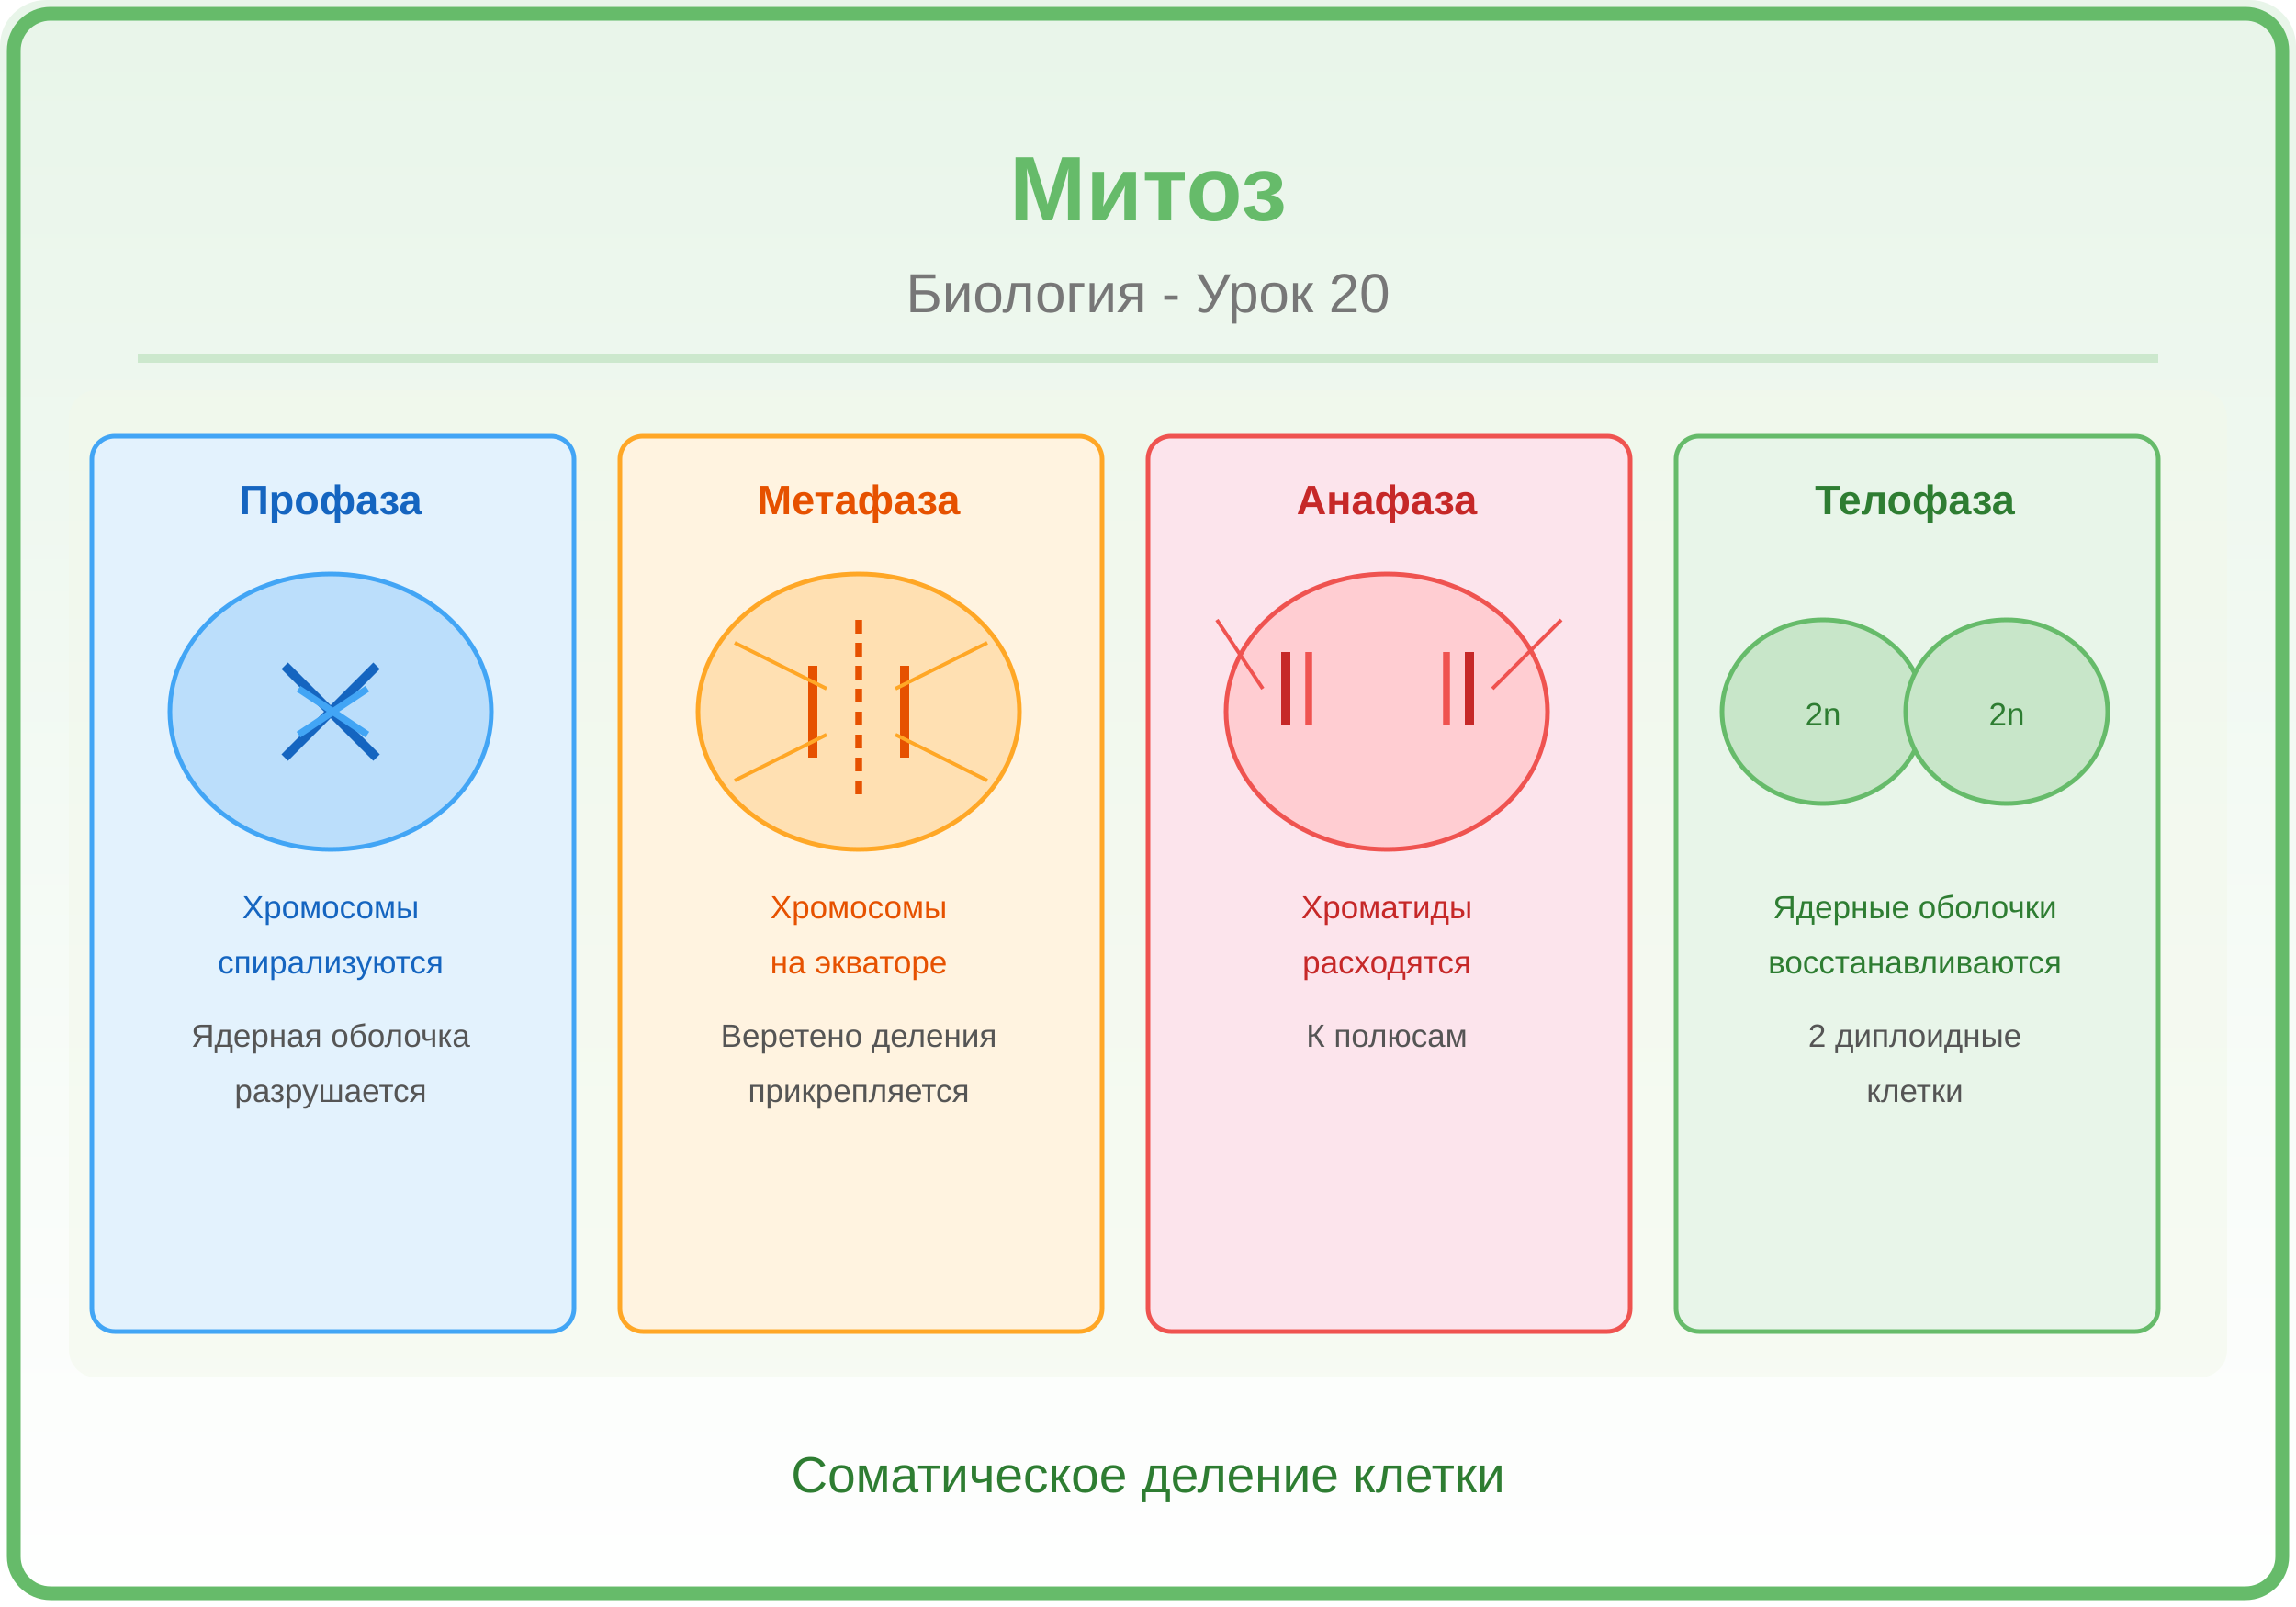
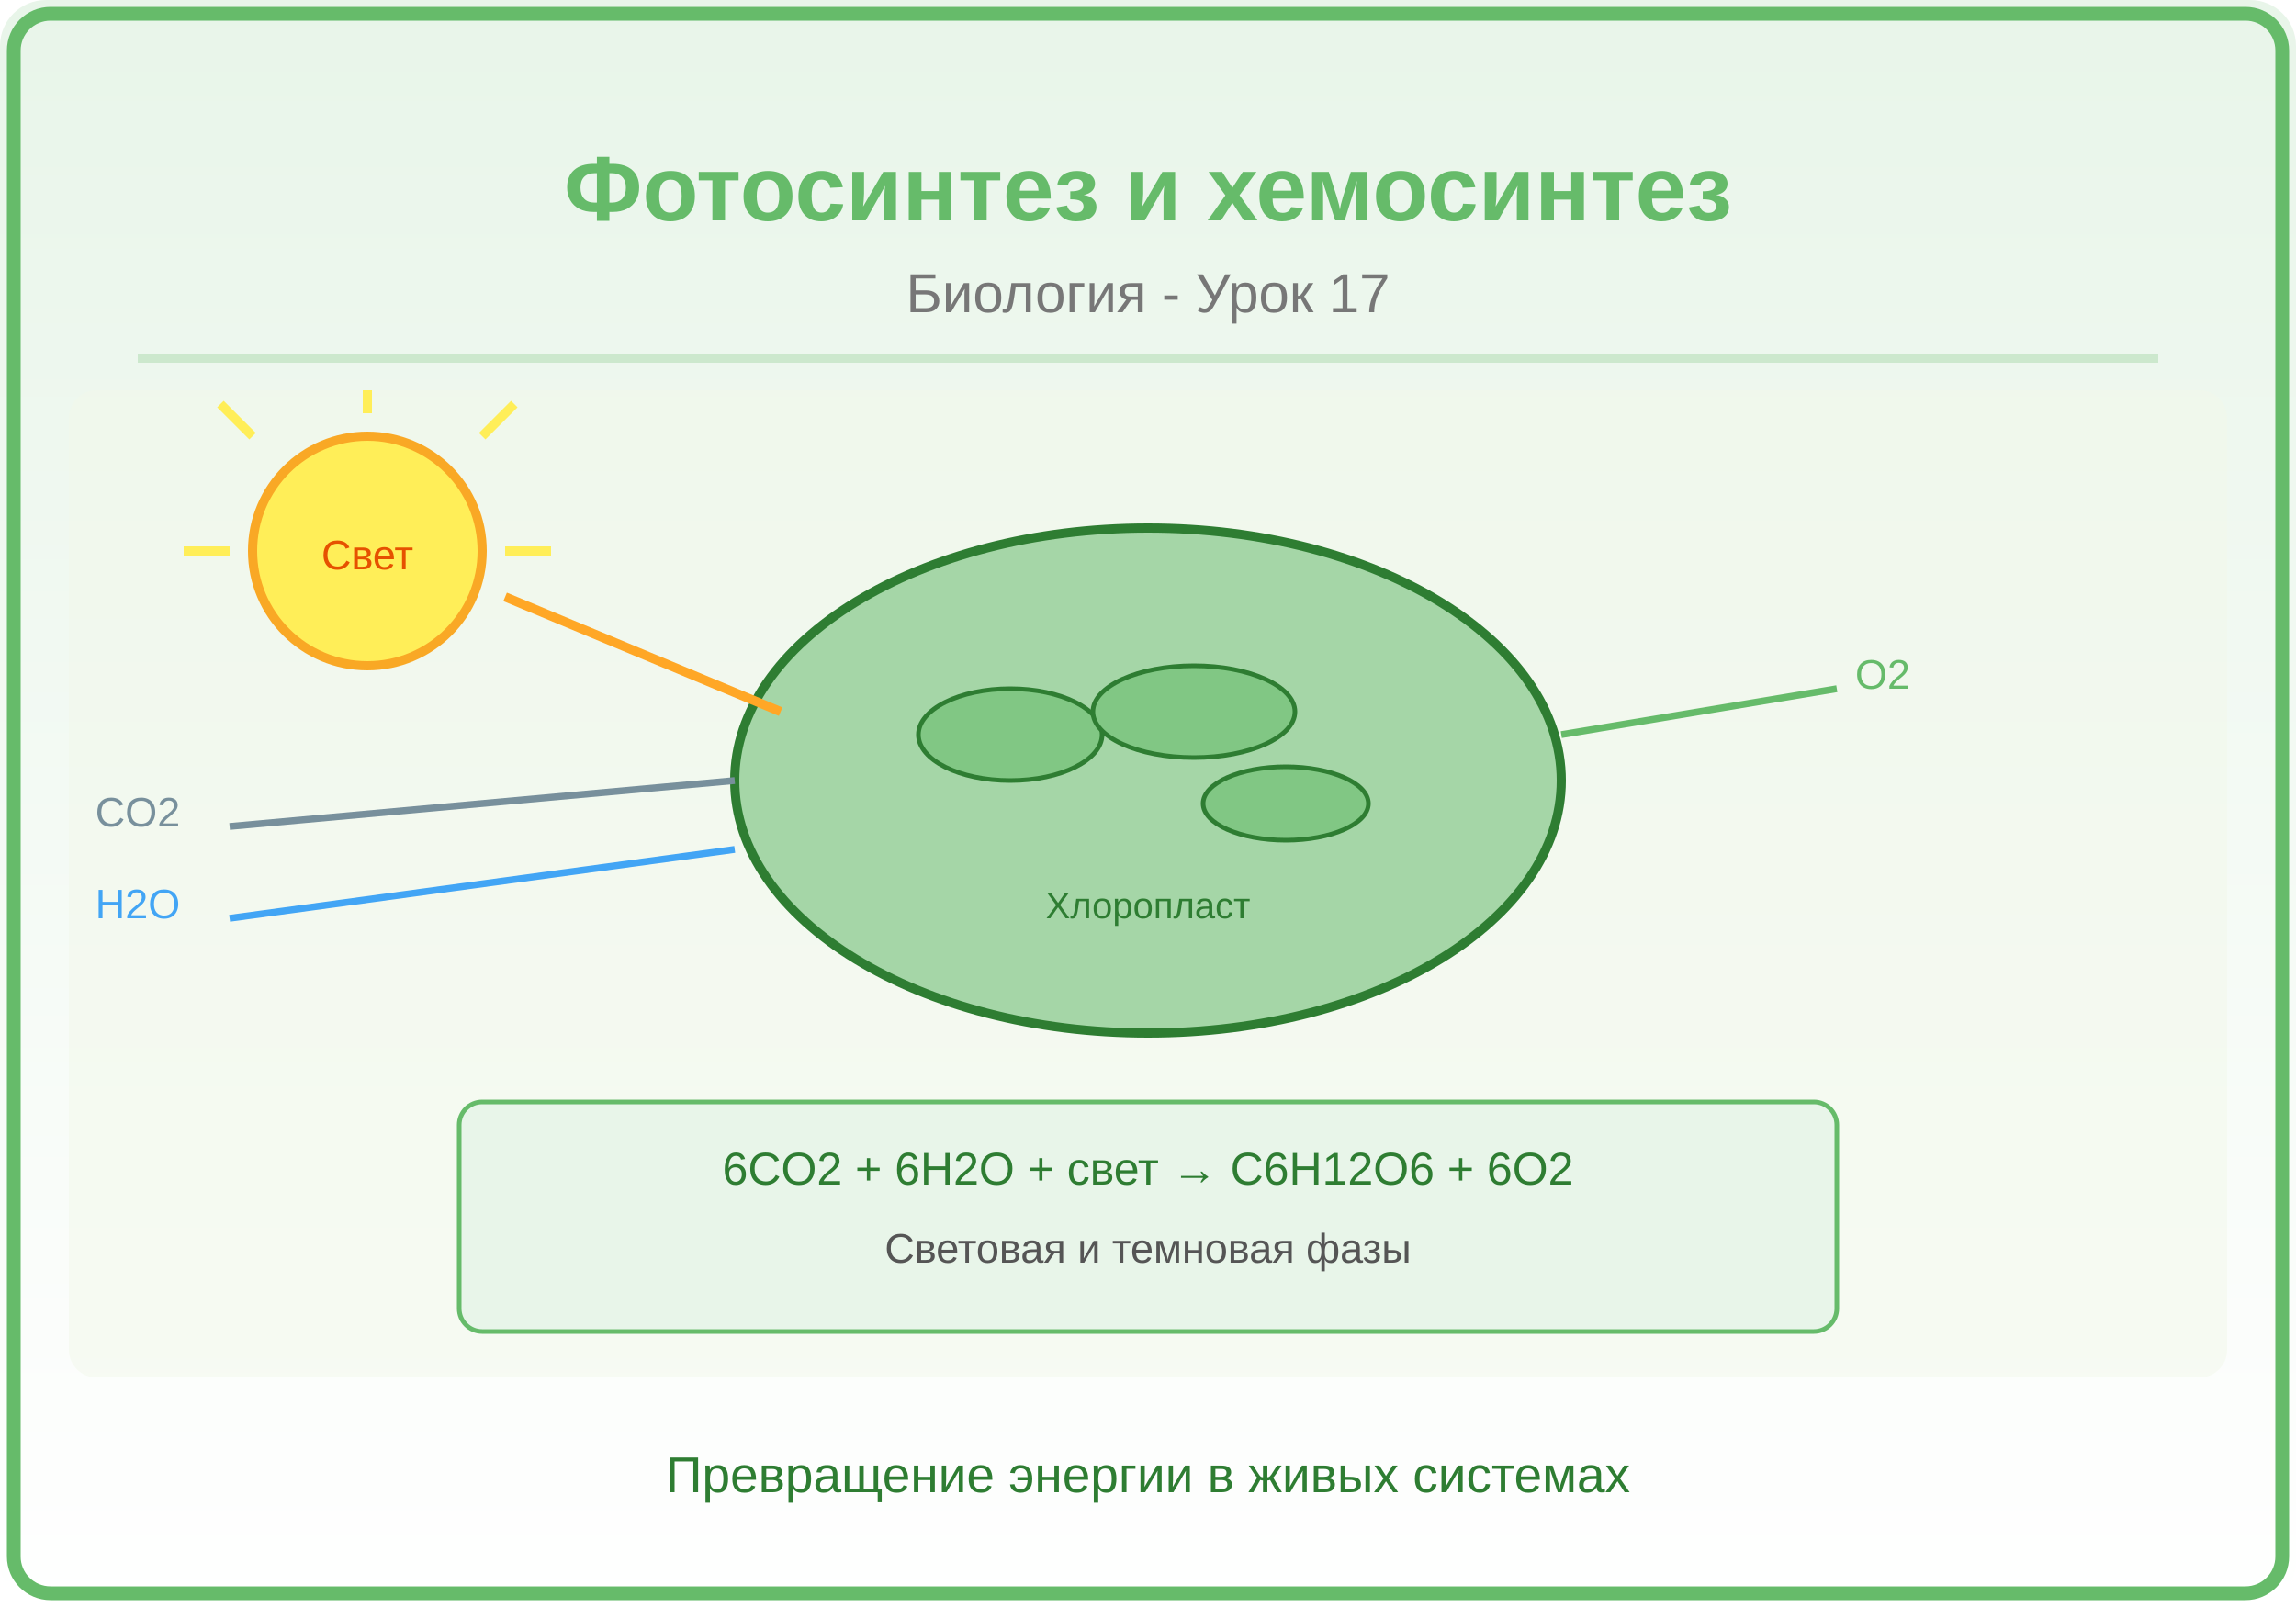
<svg xmlns="http://www.w3.org/2000/svg" viewBox="0 0 500 350">
  <defs>
    <linearGradient id="bg" x1="0" y1="0" x2="0" y2="1">
      <stop offset="0%" stop-color="#E8F5E9" />
      <stop offset="100%" stop-color="#FFFFFF" />
    </linearGradient>
    <linearGradient id="panel" x1="0" y1="0" x2="1" y2="0">
      <stop offset="0%" stop-color="#66BB6A" />
      <stop offset="100%" stop-color="#2E7D32" />
    </linearGradient>
  </defs>
  <rect width="500" height="350" fill="url(#bg)" rx="10" />
  <rect x="3" y="3" width="494" height="344" rx="8" fill="none" stroke="#66BB6A" stroke-width="3" />
-   <text x="250" y="48" font-family="Arial,sans-serif" font-size="20" font-weight="bold" fill="#66BB6A" text-anchor="middle">Митоз</text>
-   <text x="250" y="68" font-family="Arial,sans-serif" font-size="12" fill="#777" text-anchor="middle">Биология - Урок 20</text>
+   <text x="250" y="48" font-family="Arial,sans-serif" font-size="20" font-weight="bold" fill="#66BB6A" text-anchor="middle">Фотосинтез и хемосинтез</text>
+   <text x="250" y="68" font-family="Arial,sans-serif" font-size="12" fill="#777" text-anchor="middle">Биология - Урок 17</text>
  <line x1="30" y1="78" x2="470" y2="78" stroke="#66BB6A" stroke-width="2" opacity="0.25" />
  <clipPath id="ill">
    <rect x="15" y="85" width="470" height="215" rx="6" />
  </clipPath>
  <g clip-path="url(#ill)">
    <rect x="15" y="85" width="470" height="215" fill="#F1F8E9" opacity="0.5" />
-     <rect x="20" y="95" width="105" height="195" rx="5" fill="#E3F2FD" stroke="#42A5F5" stroke-width="1" />
-     <text x="72" y="112" font-family="Arial,sans-serif" font-size="9" font-weight="bold" fill="#1565C0" text-anchor="middle">Профаза</text>
-     <ellipse cx="72" cy="155" rx="35" ry="30" fill="#BBDEFB" stroke="#42A5F5" stroke-width="1" />
-     <line x1="62" y1="145" x2="82" y2="165" stroke="#1565C0" stroke-width="2" />
-     <line x1="82" y1="145" x2="62" y2="165" stroke="#1565C0" stroke-width="2" />
-     <line x1="65" y1="150" x2="80" y2="160" stroke="#42A5F5" stroke-width="1.5" />
-     <line x1="80" y1="150" x2="65" y2="160" stroke="#42A5F5" stroke-width="1.5" />
-     <text x="72" y="200" font-family="Arial,sans-serif" font-size="7" fill="#1565C0" text-anchor="middle">Хромосомы</text>
-     <text x="72" y="212" font-family="Arial,sans-serif" font-size="7" fill="#1565C0" text-anchor="middle">спирализуются</text>
-     <text x="72" y="228" font-family="Arial,sans-serif" font-size="7" fill="#555" text-anchor="middle">Ядерная оболочка</text>
-     <text x="72" y="240" font-family="Arial,sans-serif" font-size="7" fill="#555" text-anchor="middle">разрушается</text>
-     <rect x="135" y="95" width="105" height="195" rx="5" fill="#FFF3E0" stroke="#FFA726" stroke-width="1" />
-     <text x="187" y="112" font-family="Arial,sans-serif" font-size="9" font-weight="bold" fill="#E65100" text-anchor="middle">Метафаза</text>
-     <ellipse cx="187" cy="155" rx="35" ry="30" fill="#FFE0B2" stroke="#FFA726" stroke-width="1" />
-     <line x1="187" y1="135" x2="187" y2="175" stroke="#E65100" stroke-width="1.5" stroke-dasharray="3,2" />
-     <line x1="177" y1="145" x2="177" y2="165" stroke="#E65100" stroke-width="2" />
-     <line x1="197" y1="145" x2="197" y2="165" stroke="#E65100" stroke-width="2" />
-     <line x1="160" y1="140" x2="180" y2="150" stroke="#FFA726" stroke-width="0.8" />
-     <line x1="160" y1="170" x2="180" y2="160" stroke="#FFA726" stroke-width="0.8" />
-     <line x1="215" y1="140" x2="195" y2="150" stroke="#FFA726" stroke-width="0.8" />
-     <line x1="215" y1="170" x2="195" y2="160" stroke="#FFA726" stroke-width="0.8" />
-     <text x="187" y="200" font-family="Arial,sans-serif" font-size="7" fill="#E65100" text-anchor="middle">Хромосомы</text>
-     <text x="187" y="212" font-family="Arial,sans-serif" font-size="7" fill="#E65100" text-anchor="middle">на экваторе</text>
-     <text x="187" y="228" font-family="Arial,sans-serif" font-size="7" fill="#555" text-anchor="middle">Веретено деления</text>
-     <text x="187" y="240" font-family="Arial,sans-serif" font-size="7" fill="#555" text-anchor="middle">прикрепляется</text>
-     <rect x="250" y="95" width="105" height="195" rx="5" fill="#FCE4EC" stroke="#EF5350" stroke-width="1" />
-     <text x="302" y="112" font-family="Arial,sans-serif" font-size="9" font-weight="bold" fill="#C62828" text-anchor="middle">Анафаза</text>
-     <ellipse cx="302" cy="155" rx="35" ry="30" fill="#FFCDD2" stroke="#EF5350" stroke-width="1" />
-     <line x1="280" y1="142" x2="280" y2="158" stroke="#C62828" stroke-width="2" />
-     <line x1="285" y1="142" x2="285" y2="158" stroke="#EF5350" stroke-width="1.5" />
-     <line x1="320" y1="142" x2="320" y2="158" stroke="#C62828" stroke-width="2" />
-     <line x1="315" y1="142" x2="315" y2="158" stroke="#EF5350" stroke-width="1.5" />
-     <line x1="275" y1="150" x2="265" y2="135" stroke="#EF5350" stroke-width="0.8" />
-     <line x1="325" y1="150" x2="340" y2="135" stroke="#EF5350" stroke-width="0.8" />
-     <text x="302" y="200" font-family="Arial,sans-serif" font-size="7" fill="#C62828" text-anchor="middle">Хроматиды</text>
-     <text x="302" y="212" font-family="Arial,sans-serif" font-size="7" fill="#C62828" text-anchor="middle">расходятся</text>
-     <text x="302" y="228" font-family="Arial,sans-serif" font-size="7" fill="#555" text-anchor="middle">К полюсам</text>
-     <rect x="365" y="95" width="105" height="195" rx="5" fill="#E8F5E9" stroke="#66BB6A" stroke-width="1" />
-     <text x="417" y="112" font-family="Arial,sans-serif" font-size="9" font-weight="bold" fill="#2E7D32" text-anchor="middle">Телофаза</text>
-     <ellipse cx="397" cy="155" rx="22" ry="20" fill="#C8E6C9" stroke="#66BB6A" stroke-width="1" />
-     <ellipse cx="437" cy="155" rx="22" ry="20" fill="#C8E6C9" stroke="#66BB6A" stroke-width="1" />
-     <text x="397" y="158" font-family="Arial,sans-serif" font-size="7" fill="#2E7D32" text-anchor="middle">2n</text>
-     <text x="437" y="158" font-family="Arial,sans-serif" font-size="7" fill="#2E7D32" text-anchor="middle">2n</text>
-     <text x="417" y="200" font-family="Arial,sans-serif" font-size="7" fill="#2E7D32" text-anchor="middle">Ядерные оболочки</text>
-     <text x="417" y="212" font-family="Arial,sans-serif" font-size="7" fill="#2E7D32" text-anchor="middle">восстанавливаются</text>
-     <text x="417" y="228" font-family="Arial,sans-serif" font-size="7" fill="#555" text-anchor="middle">2 диплоидные</text>
-     <text x="417" y="240" font-family="Arial,sans-serif" font-size="7" fill="#555" text-anchor="middle">клетки</text>
+     <circle cx="80" cy="120" r="25" fill="#FFEE58" stroke="#F9A825" stroke-width="2" />
+     <line x1="80" y1="90" x2="80" y2="80" stroke="#FFEE58" stroke-width="2" />
+     <line x1="55" y1="95" x2="48" y2="88" stroke="#FFEE58" stroke-width="2" />
+     <line x1="105" y1="95" x2="112" y2="88" stroke="#FFEE58" stroke-width="2" />
+     <line x1="50" y1="120" x2="40" y2="120" stroke="#FFEE58" stroke-width="2" />
+     <line x1="110" y1="120" x2="120" y2="120" stroke="#FFEE58" stroke-width="2" />
+     <text x="80" y="124" font-family="Arial,sans-serif" font-size="9" fill="#E65100" text-anchor="middle">Свет</text>
+     <ellipse cx="250" cy="170" rx="90" ry="55" fill="#A5D6A7" stroke="#2E7D32" stroke-width="2" />
+     <ellipse cx="220" cy="160" rx="20" ry="10" fill="#81C784" stroke="#2E7D32" stroke-width="1" />
+     <ellipse cx="260" cy="155" rx="22" ry="10" fill="#81C784" stroke="#2E7D32" stroke-width="1" />
+     <ellipse cx="280" cy="175" rx="18" ry="8" fill="#81C784" stroke="#2E7D32" stroke-width="1" />
+     <text x="250" y="200" font-family="Arial,sans-serif" font-size="8" fill="#2E7D32" text-anchor="middle">Хлоропласт</text>
+     <line x1="110" y1="130" x2="170" y2="155" stroke="#FFA726" stroke-width="2" marker-end="url(#arr)" />
+     <rect x="100" y="240" width="300" height="50" rx="5" fill="#E8F5E9" stroke="#66BB6A" stroke-width="1" />
+     <text x="250" y="258" font-family="Arial,sans-serif" font-size="10" fill="#2E7D32" text-anchor="middle">6CO2 + 6H2O + свет → C6H12O6 + 6O2</text>
+     <text x="250" y="275" font-family="Arial,sans-serif" font-size="9" fill="#555" text-anchor="middle">Световая и темновая фазы</text>
+     <text x="30" y="180" font-family="Arial,sans-serif" font-size="9" fill="#78909C" text-anchor="middle">CO2</text>
+     <line x1="50" y1="180" x2="160" y2="170" stroke="#78909C" stroke-width="1.5" />
+     <text x="30" y="200" font-family="Arial,sans-serif" font-size="9" fill="#42A5F5" text-anchor="middle">H2O</text>
+     <line x1="50" y1="200" x2="160" y2="185" stroke="#42A5F5" stroke-width="1.5" />
+     <text x="410" y="150" font-family="Arial,sans-serif" font-size="9" fill="#66BB6A" text-anchor="middle">O2</text>
+     <line x1="340" y1="160" x2="400" y2="150" stroke="#66BB6A" stroke-width="1.5" />
  </g>
-   <text x="250" y="325" font-family="Arial,sans-serif" font-size="11" fill="#2E7D32" text-anchor="middle">Соматическое деление клетки</text>
+   <text x="250" y="325" font-family="Arial,sans-serif" font-size="11" fill="#2E7D32" text-anchor="middle">Превращение энергии в живых системах</text>
</svg>
